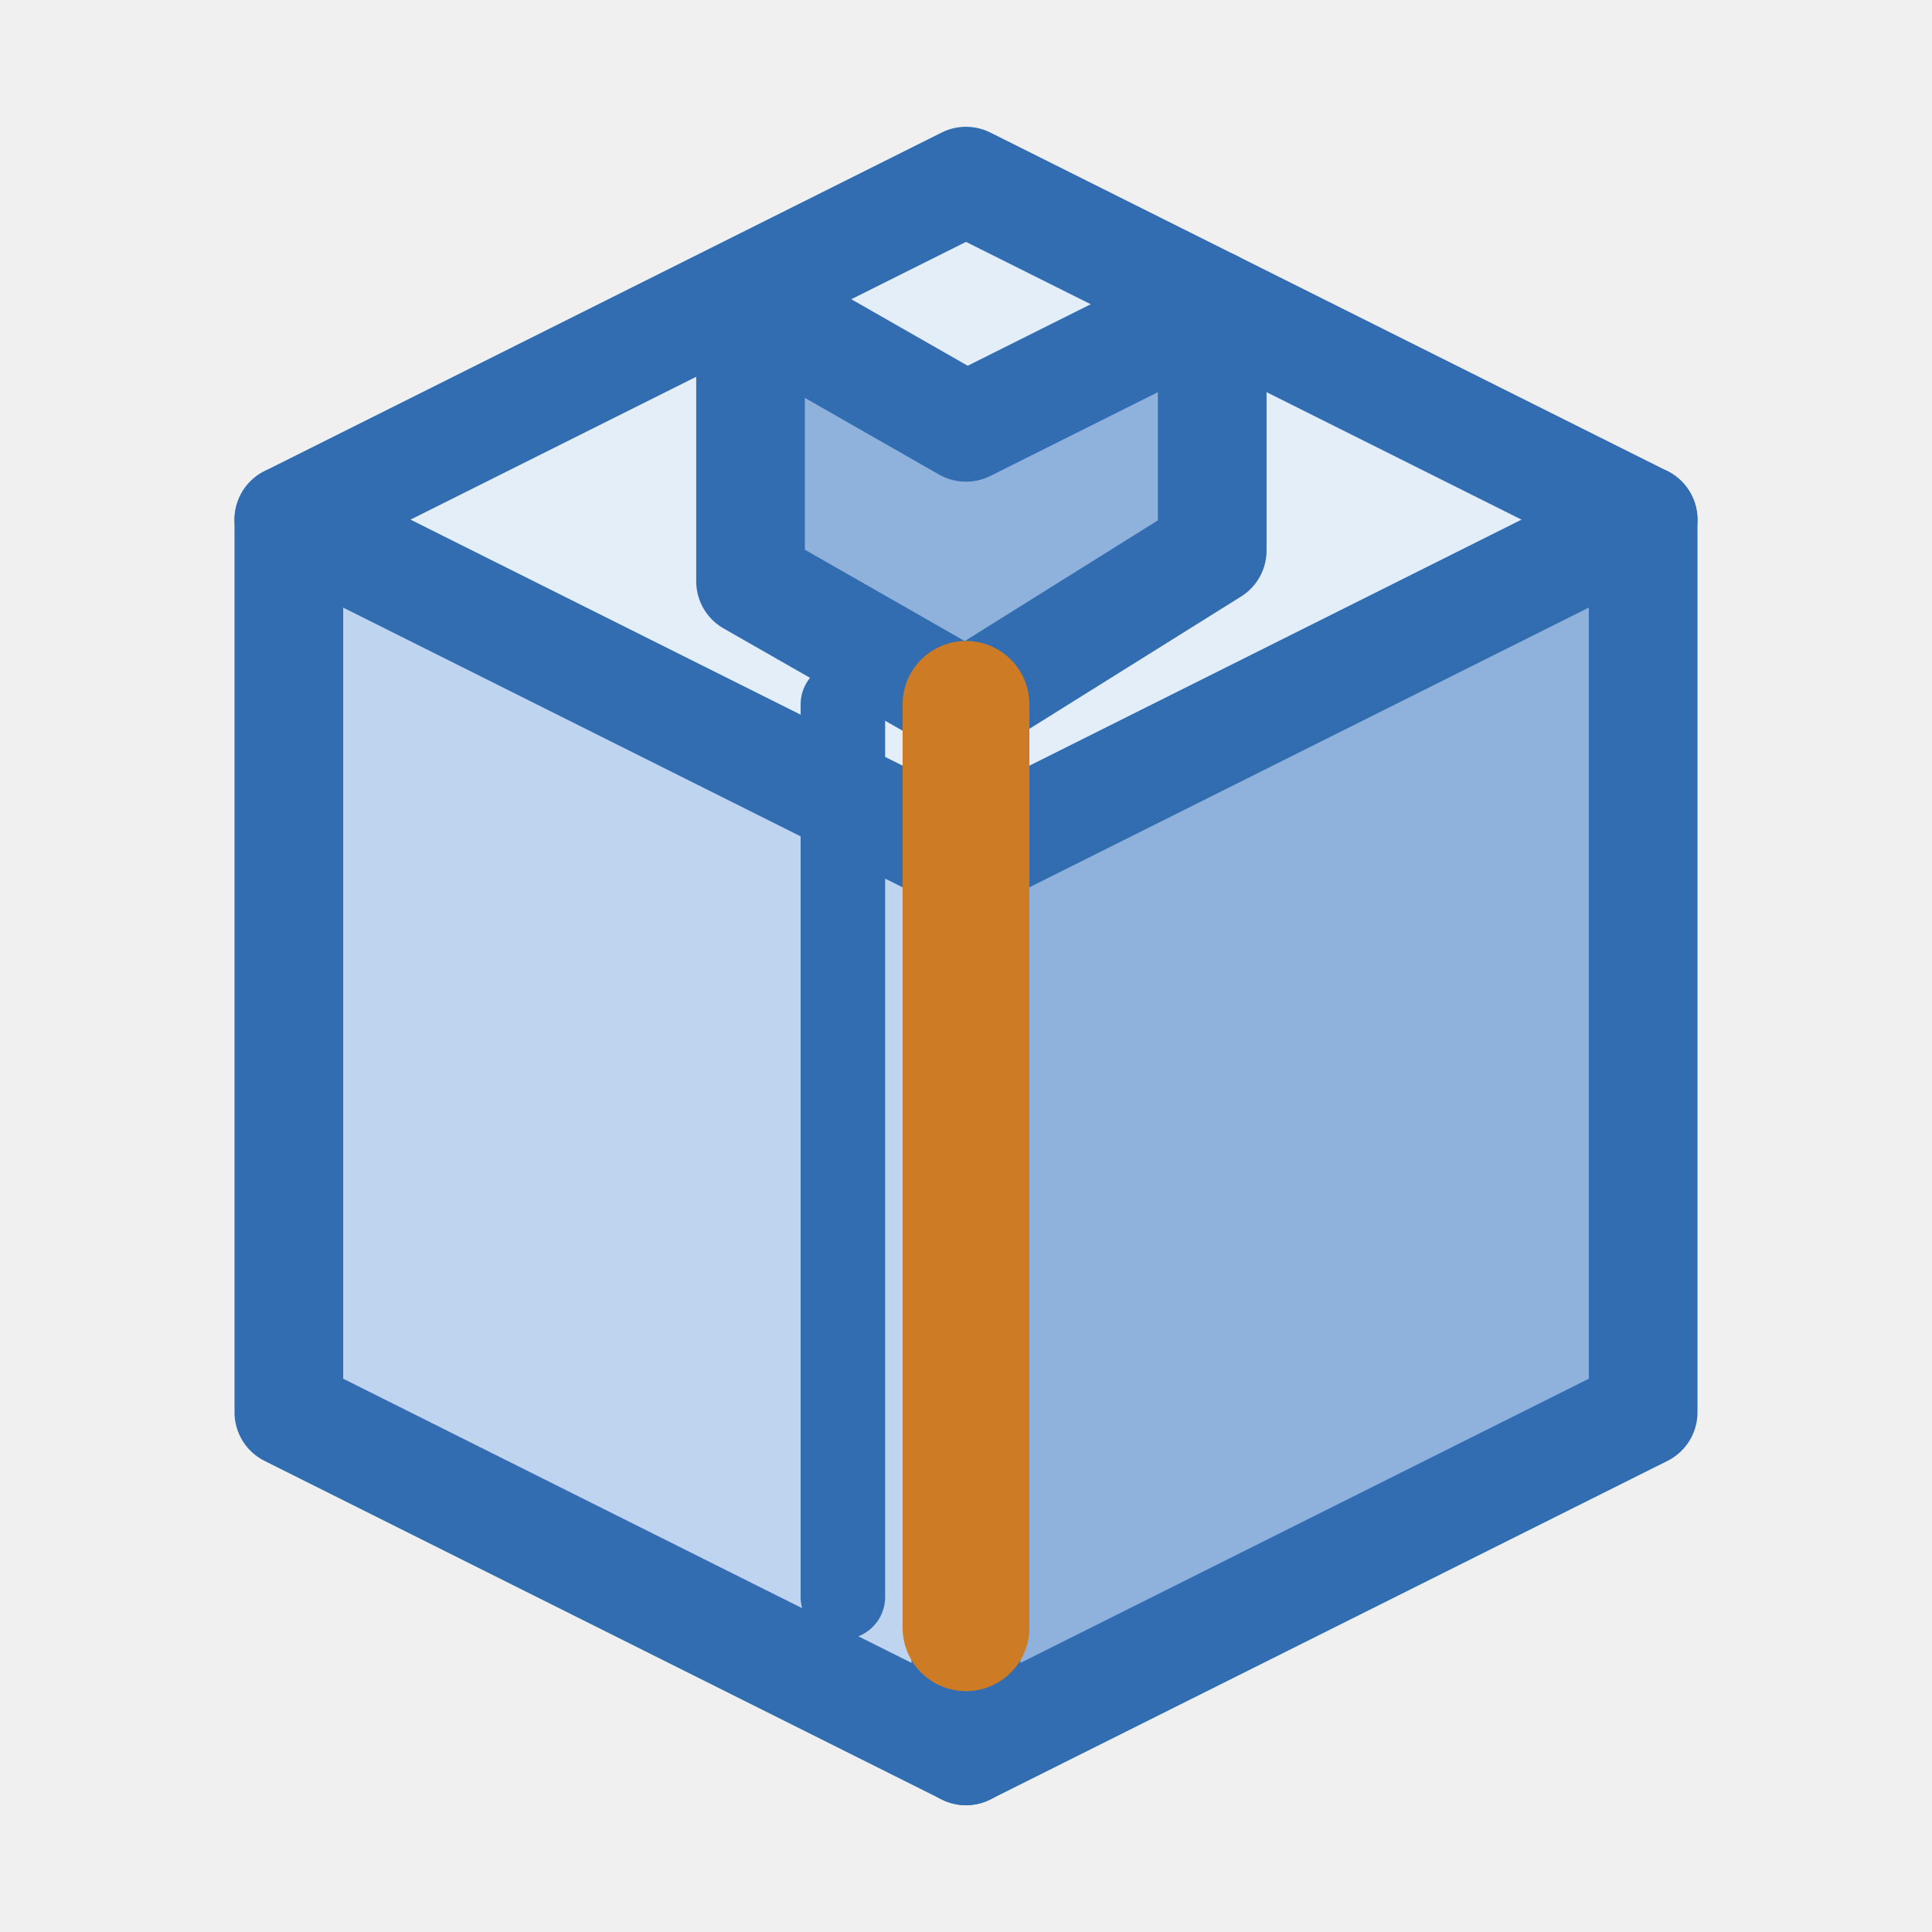
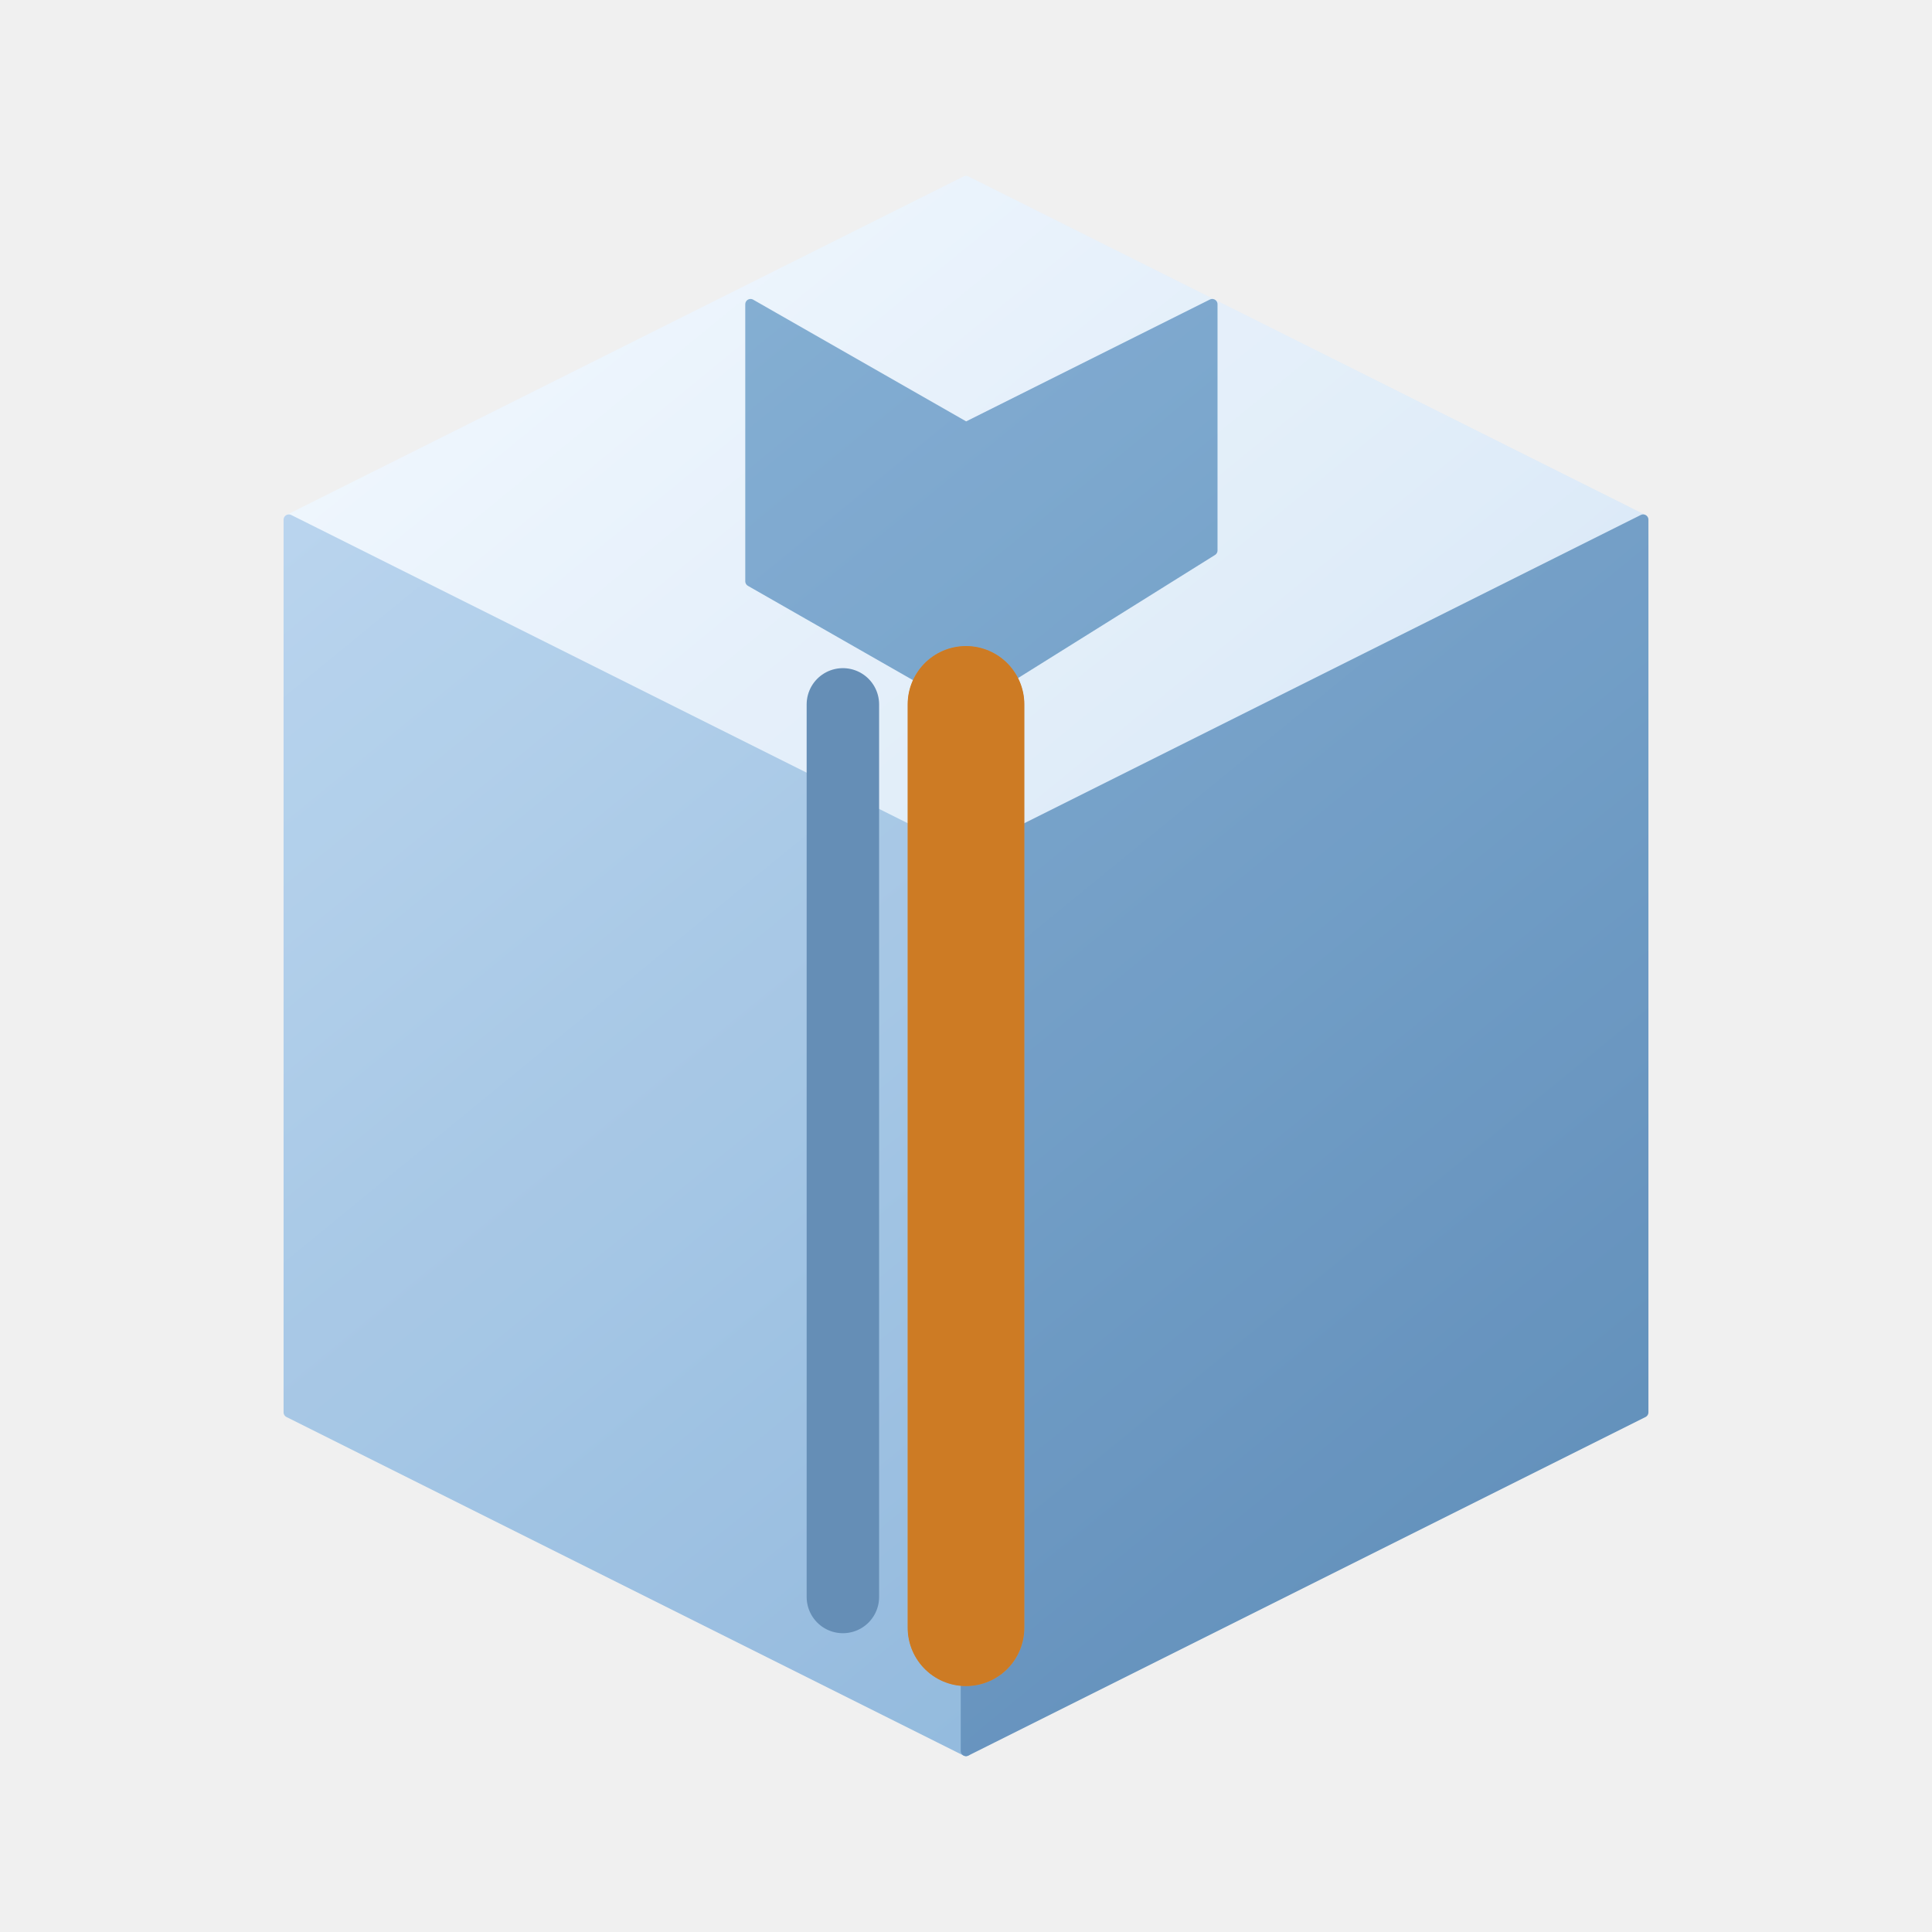
<svg xmlns="http://www.w3.org/2000/svg" width="256" height="256" viewBox="0 0 256 256" role="img" aria-label="Seam groove">
-   <defs />
-   <g transform="scale(4)">
-     <g transform="translate(0.392157 -1.137255) scale(1.019608)">
-       <path d="M9 18.0 31.0 7 53 18.0 31.0 29.0Z" fill="#e4eef9" stroke="#326db2" stroke-width="3.531" stroke-linecap="round" stroke-linejoin="round" />
-       <path d="M9 18.0 31.0 29.0v29L9 47.0Z" fill="#bfd4ee" stroke="#326db2" stroke-width="3.531" stroke-linecap="round" stroke-linejoin="round" />
-       <path d="M31.0 29.0 53 18.0v29L31.0 58.0Z" fill="#8fb2dc" stroke="#326db2" stroke-width="3.531" stroke-linecap="round" stroke-linejoin="round" />
-       <path d="M24 11 31 15 39 11v8l-8 5-7-4Z" fill="#8fb2dc" stroke="#326db2" stroke-width="3.531" stroke-linecap="round" stroke-linejoin="round" />
-       <path d="M31 24v30" fill="none" stroke="#cd7b24" stroke-width="4.119" stroke-linecap="round" stroke-linejoin="round" />
-       <path d="M27 24v29" fill="none" stroke="#326db2" stroke-width="2.746" stroke-linecap="round" stroke-linejoin="round" />
+   <defs>
+     <linearGradient id="frosted-fdm-seam-groove-light-material-top" x1="12" y1="12" x2="48" y2="56" gradientUnits="userSpaceOnUse">
+       <stop offset="0" stop-color="#eff7ff" />
+       <stop offset="1" stop-color="#c8ddf2" />
+     </linearGradient>
+     <linearGradient id="frosted-fdm-seam-groove-light-material-front" x1="12" y1="12" x2="48" y2="56" gradientUnits="userSpaceOnUse">
+       <stop offset="0" stop-color="#b6d3ee" />
+       <stop offset="1" stop-color="#82afd8" />
+     </linearGradient>
+     <linearGradient id="frosted-fdm-seam-groove-light-material-side" x1="12" y1="12" x2="48" y2="56" gradientUnits="userSpaceOnUse">
+       <stop offset="0" stop-color="#7eacd3" />
+       <stop offset="1" stop-color="#5385b5" />
+     </linearGradient>
+     <mask id="frosted-fdm-seam-groove-light-visible-action" x="0" y="0" width="256" height="256" maskUnits="userSpaceOnUse" style="mask-type:luminance">
+       <g transform="scale(4)">
+         <g transform="translate(0.392157 -1.137255) scale(1.019608)">
+           <path d="M9 18.0 31.0 7 53 18.0 31.0 29.0Z" fill="black" stroke="black" stroke-width="0.343" stroke-linecap="round" stroke-linejoin="round" />
+           <path d="M9 18.0 31.0 29.0v29L9 47.0Z" fill="black" stroke="black" stroke-width="0.343" stroke-linecap="round" stroke-linejoin="round" />
+           <path d="M31.0 29.0 53 18.0v29L31.0 58.0Z" fill="black" stroke="black" stroke-width="0.343" stroke-linecap="round" stroke-linejoin="round" />
+           <path d="M24 11 31 15 39 11v8l-8 5-7-4Z" fill="black" stroke="black" stroke-width="0.343" stroke-linecap="round" stroke-linejoin="round" />
+           <path d="M31 24v30" fill="none" stroke="white" stroke-width="3.79" stroke-linecap="round" stroke-linejoin="round" />
+           <path d="M27 24v29" fill="none" stroke="black" stroke-width="2.354" stroke-linecap="round" stroke-linejoin="round" />
+         </g>
+       </g>
+     </mask>
+   </defs>
+   <g opacity=".91" data-layer="material">
+     <g transform="scale(4)">
+       <g transform="translate(0.392157 -1.137255) scale(1.019608)">
+         <path d="M9 18.0 31.0 7 53 18.0 31.0 29.0Z" fill="url(#frosted-fdm-seam-groove-light-material-top)" stroke="url(#frosted-fdm-seam-groove-light-material-top)" stroke-width="0.343" stroke-linecap="round" stroke-linejoin="round" />
+         <path d="M9 18.0 31.0 29.0v29L9 47.0Z" fill="url(#frosted-fdm-seam-groove-light-material-front)" stroke="url(#frosted-fdm-seam-groove-light-material-front)" stroke-width="0.343" stroke-linecap="round" stroke-linejoin="round" />
+         <path d="M31.0 29.0 53 18.0v29L31.0 58.0Z" fill="url(#frosted-fdm-seam-groove-light-material-side)" stroke="url(#frosted-fdm-seam-groove-light-material-side)" stroke-width="0.343" stroke-linecap="round" stroke-linejoin="round" />
+         <path d="M24 11 31 15 39 11v8l-8 5-7-4Z" fill="url(#frosted-fdm-seam-groove-light-material-side)" stroke="url(#frosted-fdm-seam-groove-light-material-side)" stroke-width="0.343" stroke-linecap="round" stroke-linejoin="round" />
+         <path d="M31 24v30" fill="none" stroke="#cd7b24" stroke-width="3.79" stroke-linecap="round" stroke-linejoin="round" />
+         <path d="M27 24v29" fill="none" stroke="#5784b0" stroke-width="2.354" stroke-linecap="round" stroke-linejoin="round" />
+       </g>
+     </g>
+   </g>
+   <g mask="url(#frosted-fdm-seam-groove-light-visible-action)" data-layer="action">
+     <g transform="scale(4)">
+       <g transform="translate(0.392157 -1.137255) scale(1.019608)">
+         <path d="M31 24v30" fill="none" stroke="#cd7b24" stroke-width="3.79" stroke-linecap="round" stroke-linejoin="round" />
+       </g>
    </g>
  </g>
</svg>
